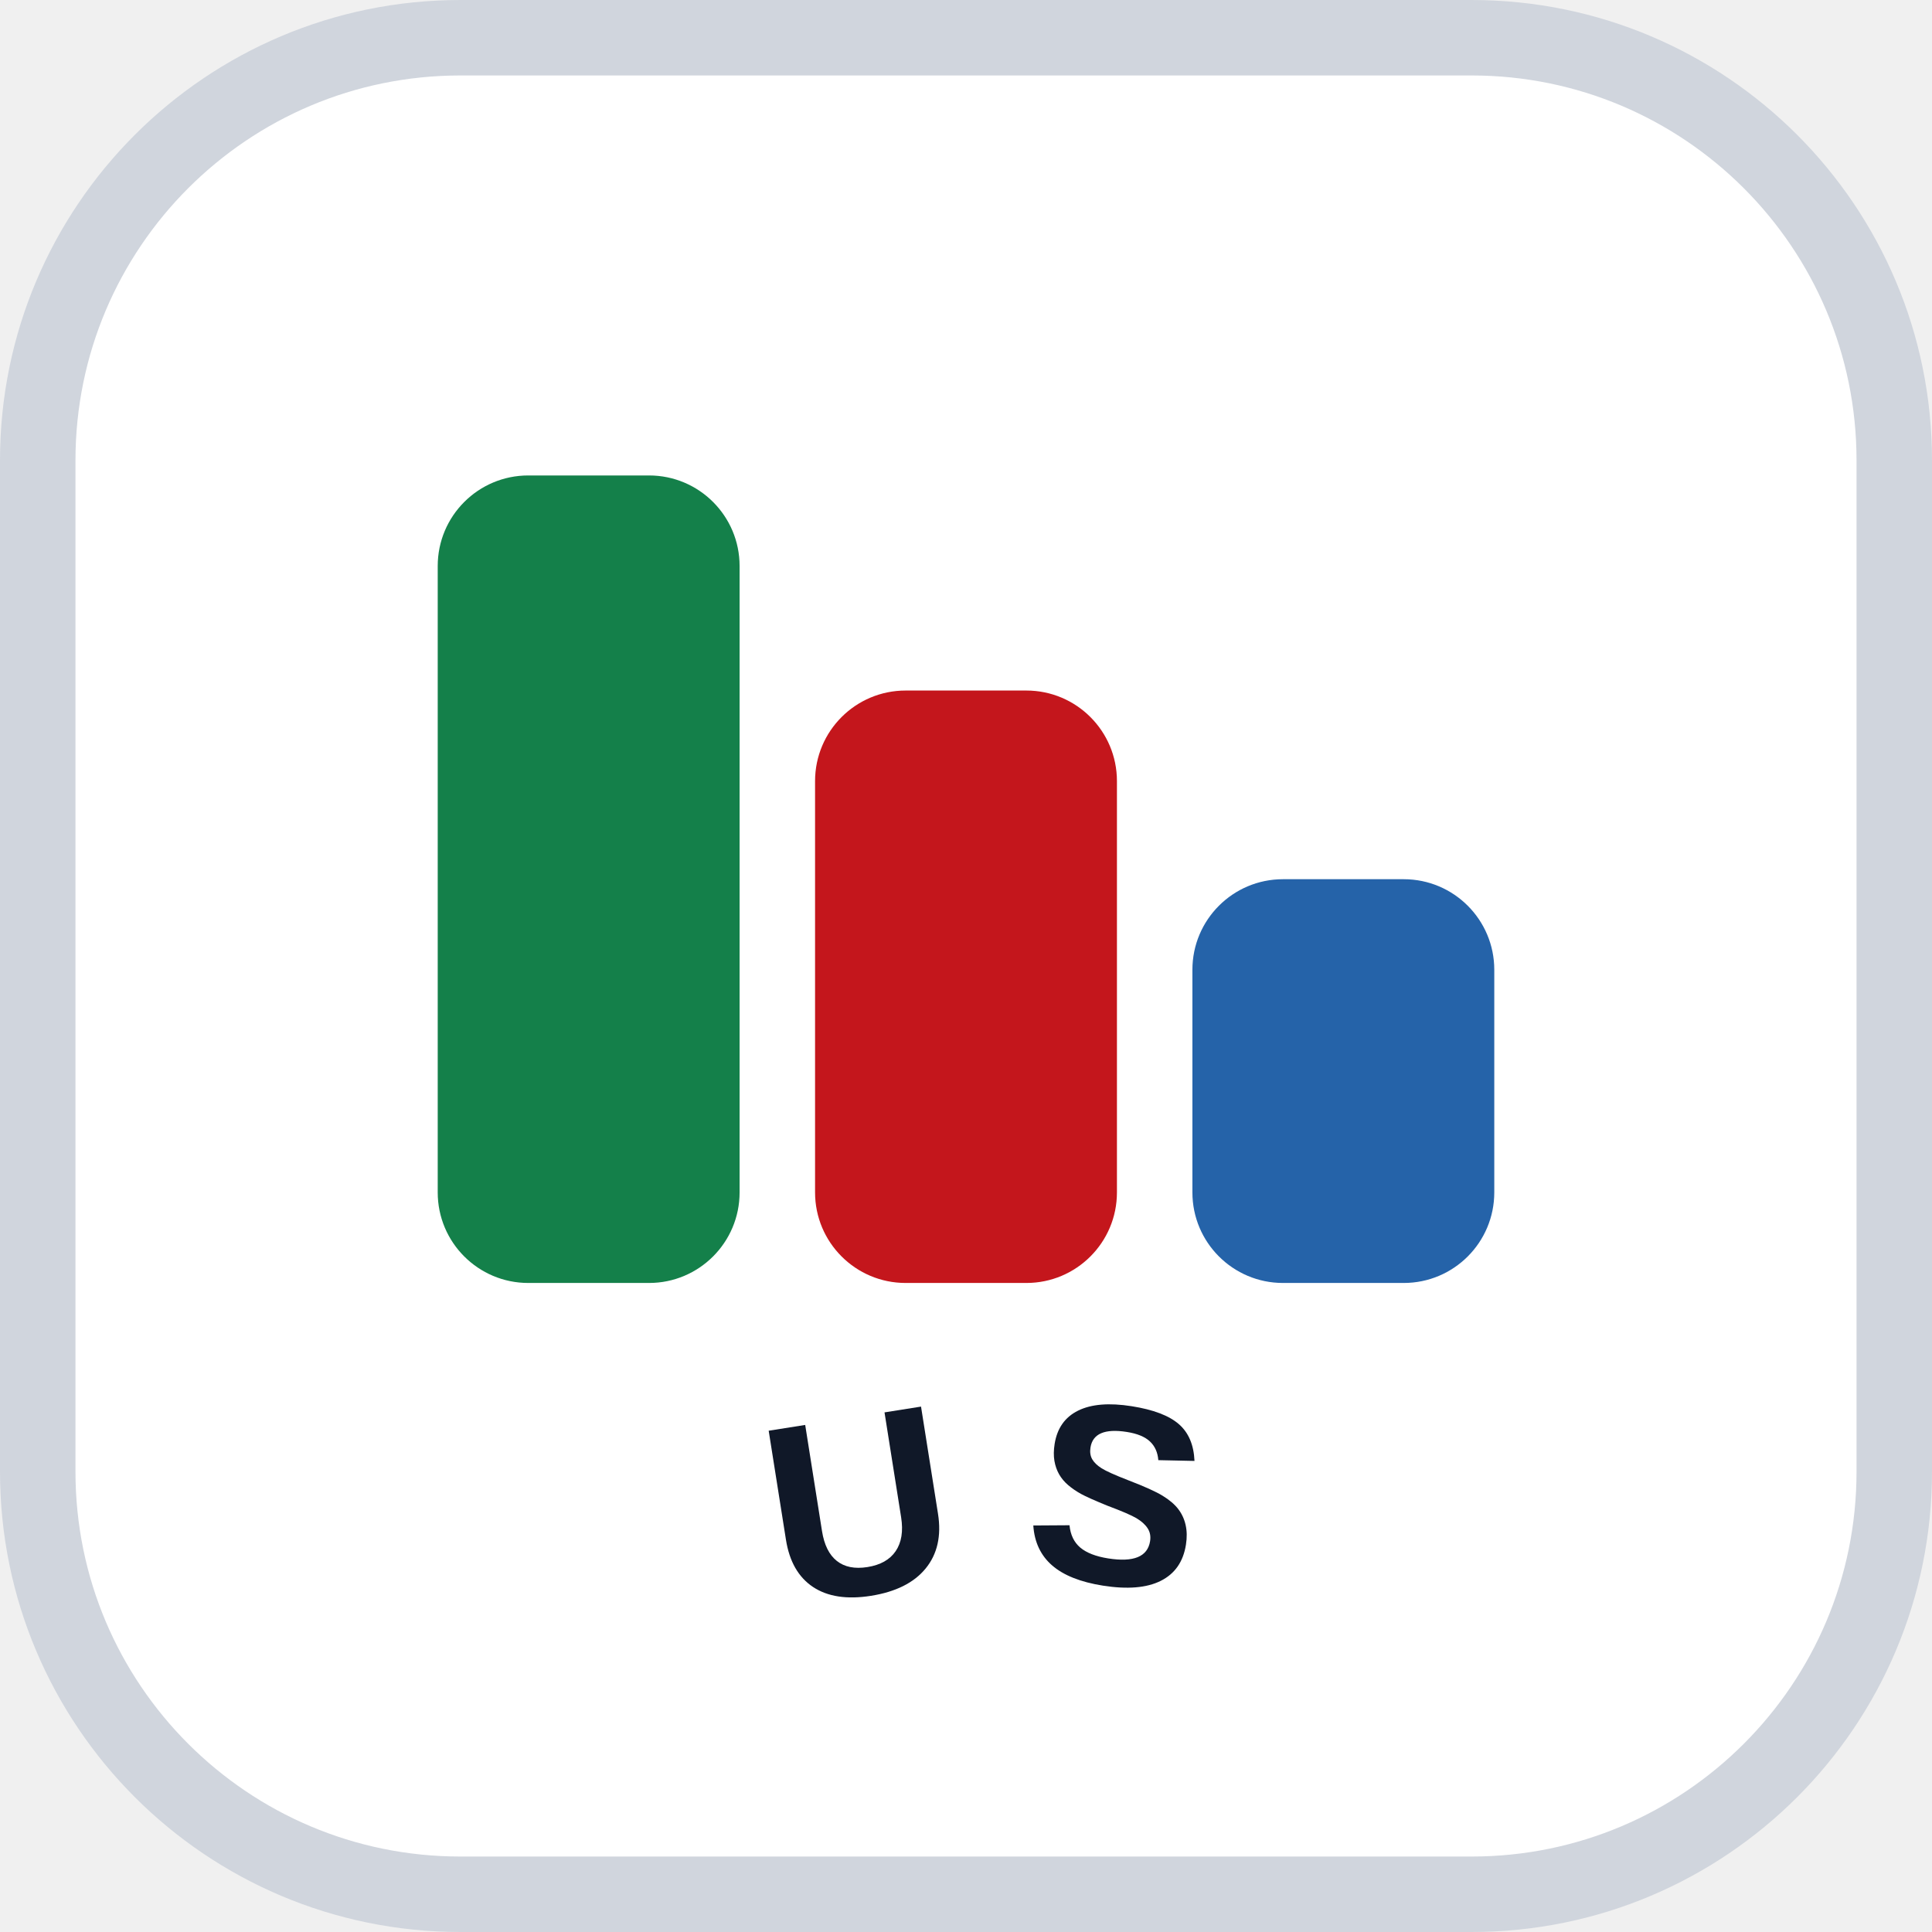
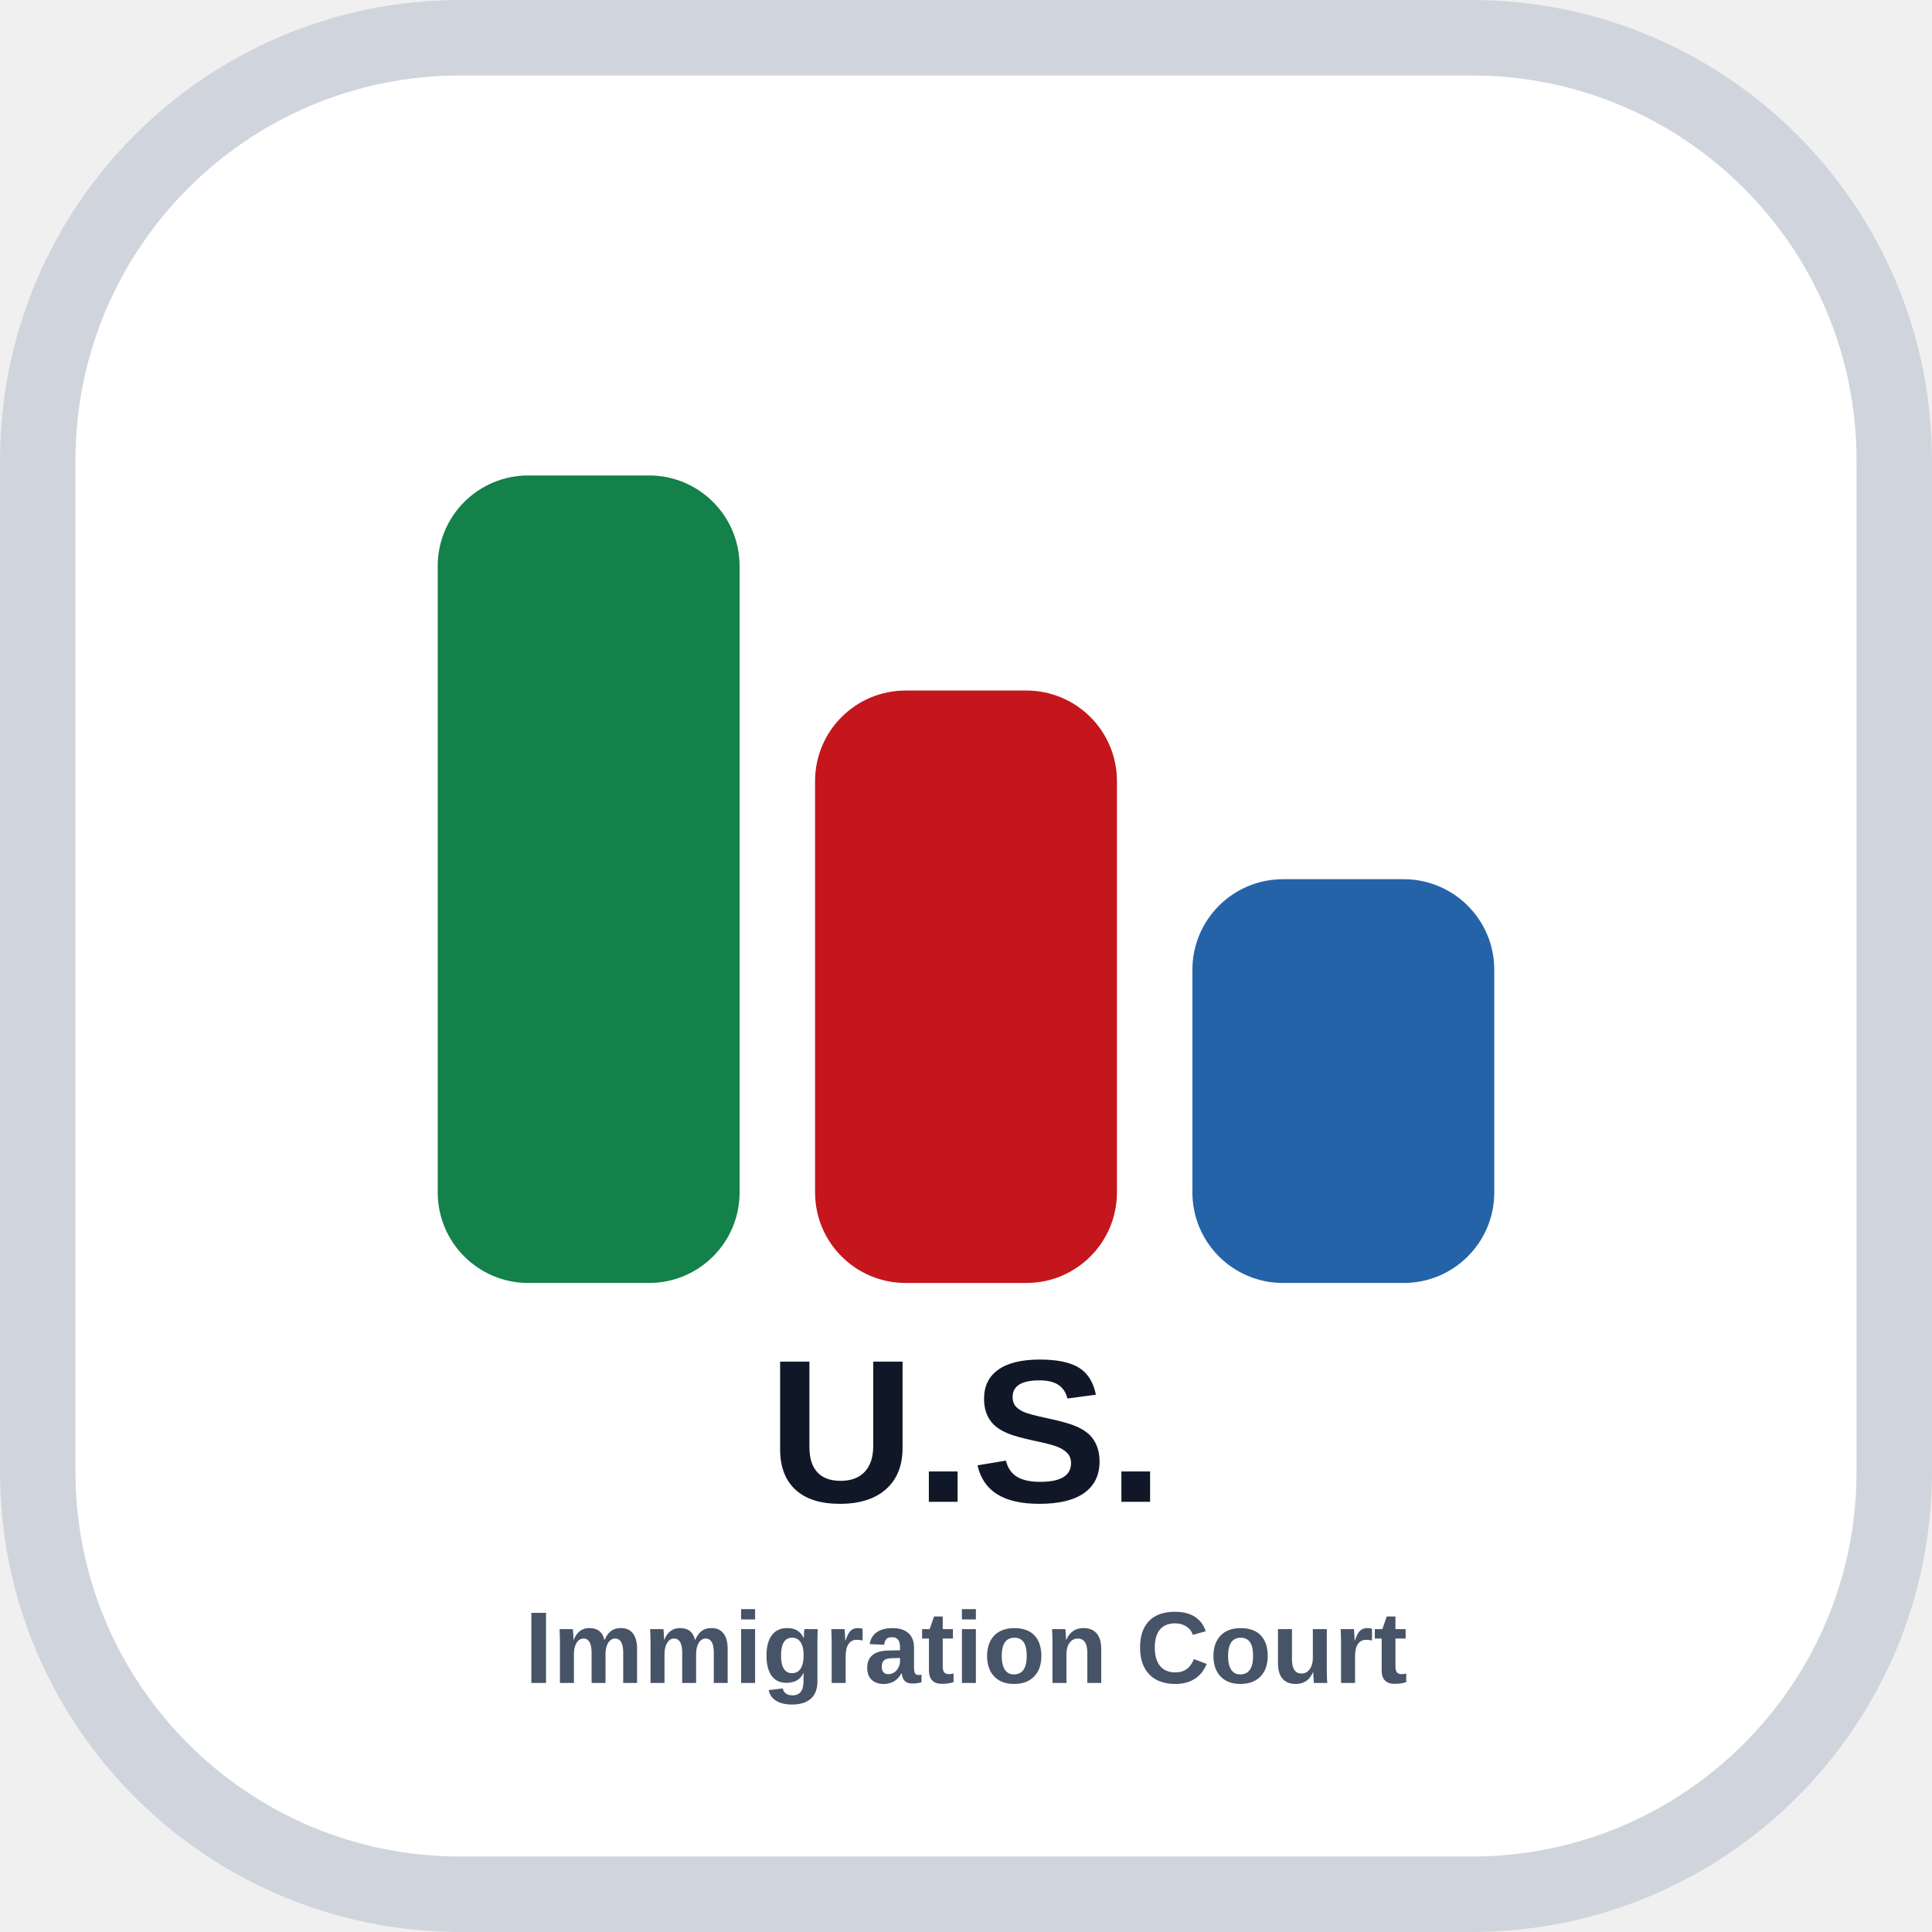
<svg xmlns="http://www.w3.org/2000/svg" width="512" height="512" viewBox="0 0 512 512" role="img" aria-labelledby="title desc">
  <rect x="10" y="10" width="492" height="492" rx="112" fill="#fff" stroke="#D0D5DD" stroke-width="20" />
  <rect x="116" y="126" width="80" height="214" rx="24" fill="#14804A" />
  <rect x="216" y="183" width="80" height="157" rx="24" fill="#C4161C" />
  <rect x="316" y="233" width="80" height="107" rx="24" fill="#2563A9" />
-   <g fill="#101828" font-family="Arial, Helvetica, sans-serif" font-size="68" font-weight="900">
-     <text x="207" y="426" transform="rotate(-9 207 426)">U</text>
-     <text x="270" y="416" transform="rotate(9 270 416)">S</text>
-   </g>
+   <text x="256" y="398" text-anchor="middle" fill="#101828" font-family="Arial, Helvetica, sans-serif" font-size="54" font-weight="900">U.S.</text>
+   <text x="256" y="446" text-anchor="middle" fill="#475467" font-family="Arial, Helvetica, sans-serif" font-size="27" font-weight="700">Immigration Court</text>
</svg>
